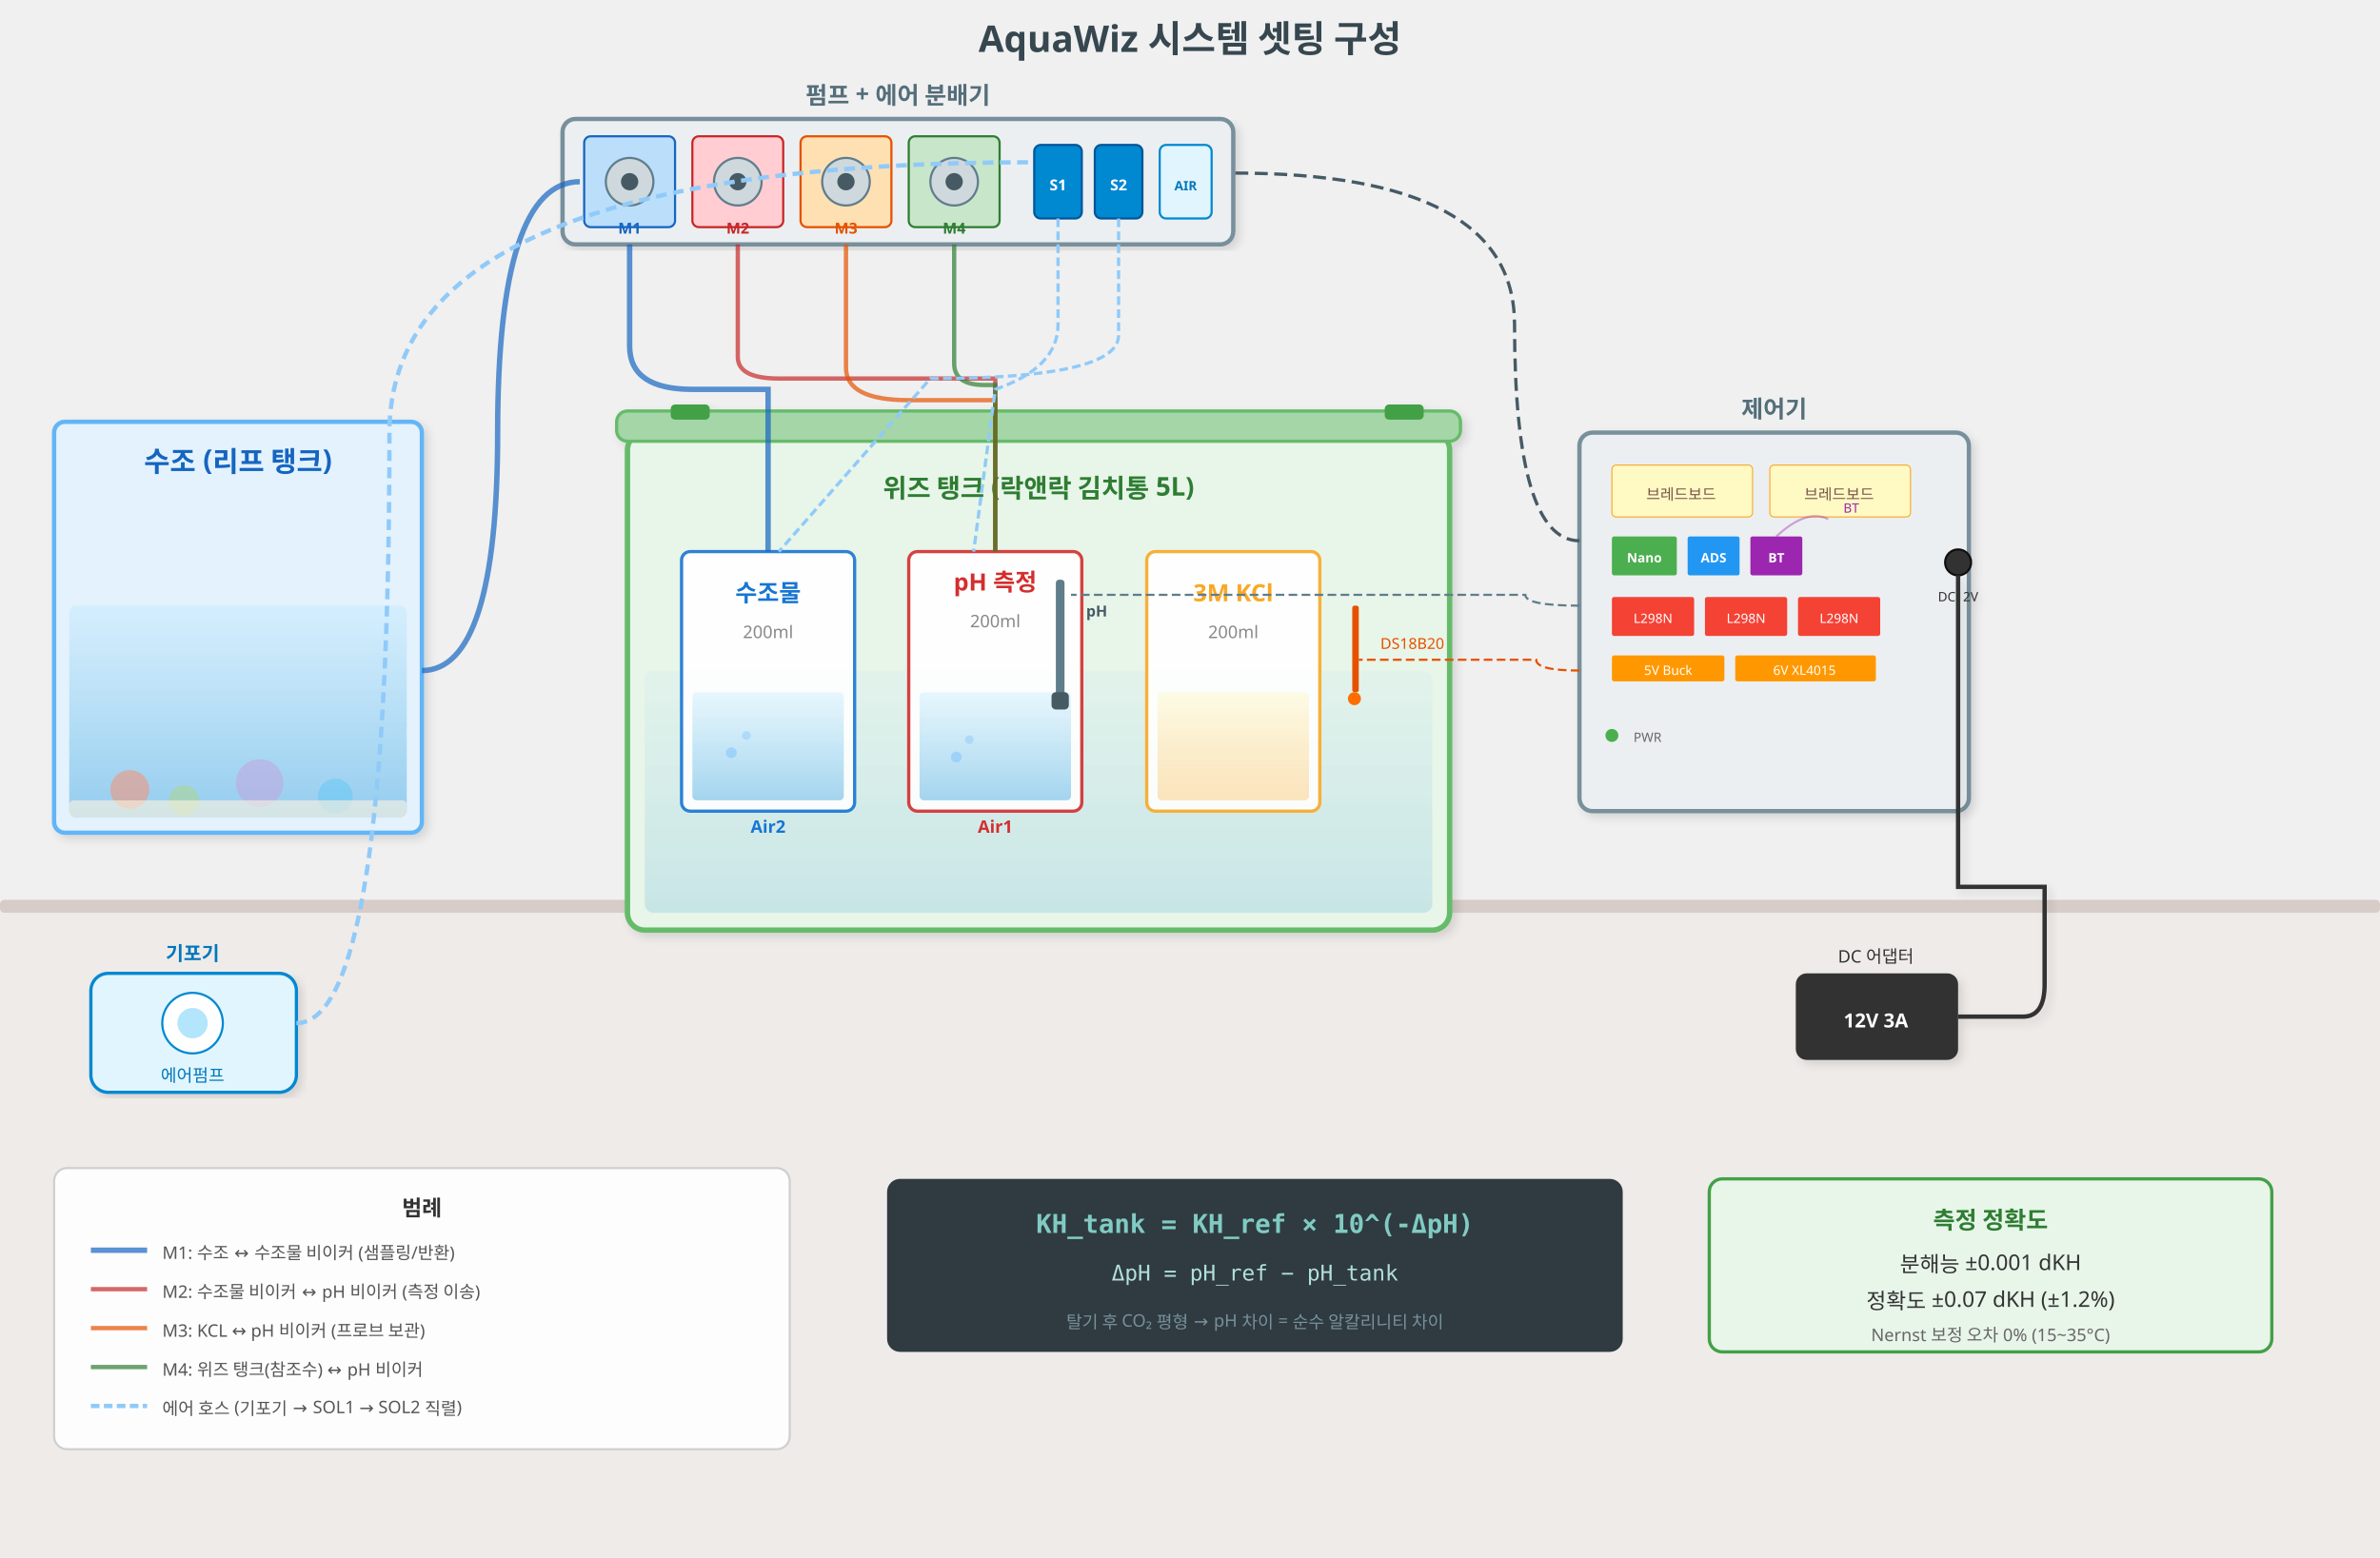
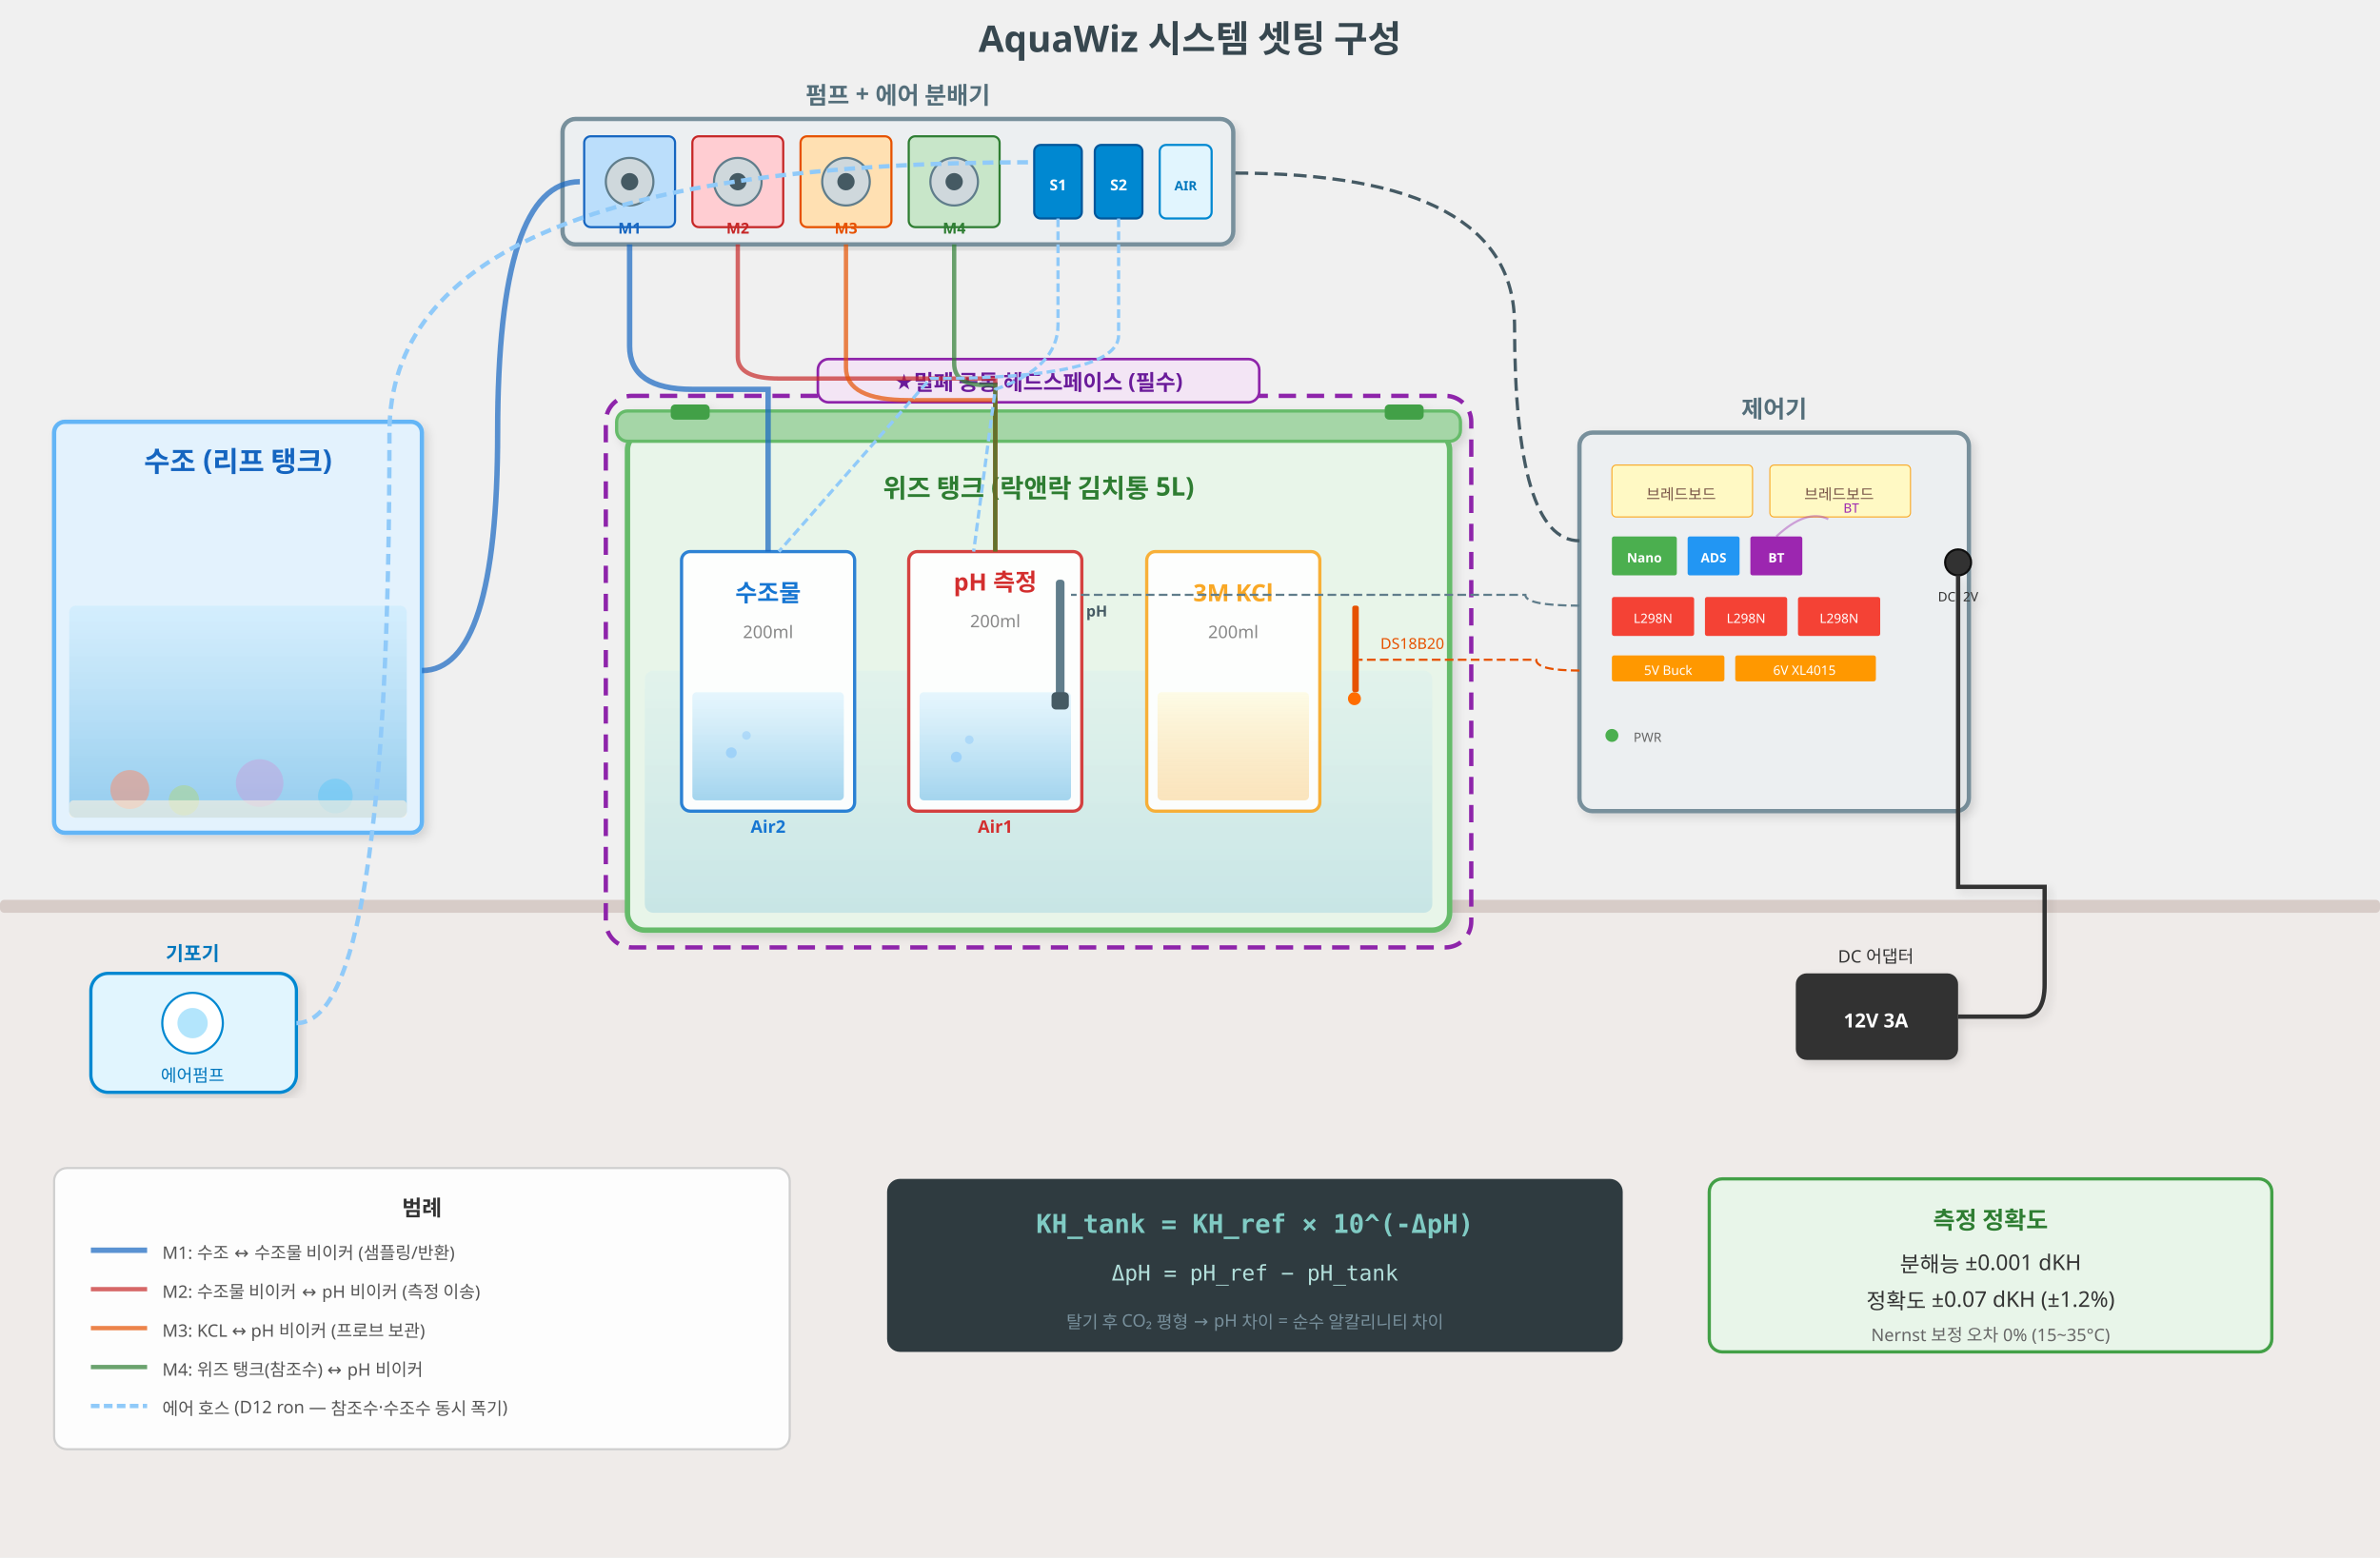
<svg xmlns="http://www.w3.org/2000/svg" viewBox="0 0 1100 720" font-family="'Malgun Gothic', 'Apple SD Gothic Neo', sans-serif" font-size="11">
  <defs>
    <linearGradient id="wg" x1="0" y1="0" x2="0" y2="1">
      <stop offset="0%" stop-color="#B3E5FC" stop-opacity="0.3" />
      <stop offset="100%" stop-color="#0288D1" stop-opacity="0.35" />
    </linearGradient>
    <linearGradient id="kg" x1="0" y1="0" x2="0" y2="1">
      <stop offset="0%" stop-color="#FFF9C4" stop-opacity="0.4" />
      <stop offset="100%" stop-color="#F9A825" stop-opacity="0.3" />
    </linearGradient>
    <filter id="sh" x="-3%" y="-3%" width="108%" height="108%">
      <feDropShadow dx="2" dy="2" stdDeviation="2" flood-opacity="0.12" />
    </filter>
  </defs>
  <rect x="0" y="420" width="1100" height="300" fill="#EFEBE9" />
  <rect x="0" y="416" width="1100" height="6" fill="#D7CCC8" rx="2" />
  <text x="550" y="24" text-anchor="middle" font-size="17" font-weight="bold" fill="#37474F">AquaWiz 시스템 셋팅 구성</text>
  <g filter="url(#sh)">
    <rect x="25" y="195" width="170" height="190" rx="5" fill="#E3F2FD" stroke="#64B5F6" stroke-width="2" />
    <rect x="32" y="280" width="156" height="98" rx="3" fill="url(#wg)" />
    <circle cx="60" cy="365" r="9" fill="#FF8A65" opacity="0.5" />
    <circle cx="85" cy="370" r="7" fill="#AED581" opacity="0.5" />
    <circle cx="120" cy="362" r="11" fill="#CE93D8" opacity="0.4" />
    <circle cx="155" cy="368" r="8" fill="#4FC3F7" opacity="0.4" />
    <rect x="32" y="370" width="156" height="8" rx="2" fill="#FFF3E0" opacity="0.6" />
  </g>
  <text x="110" y="218" text-anchor="middle" font-size="13" font-weight="bold" fill="#1565C0">수조 (리프 탱크)</text>
  <g filter="url(#sh)">
    <rect x="290" y="200" width="380" height="230" rx="8" fill="#E8F5E9" stroke="#66BB6A" stroke-width="2.5" />
    <rect x="285" y="190" width="390" height="14" rx="5" fill="#A5D6A7" stroke="#66BB6A" stroke-width="1.5" />
    <rect x="310" y="187" width="18" height="7" rx="2" fill="#43A047" />
    <rect x="640" y="187" width="18" height="7" rx="2" fill="#43A047" />
    <rect x="298" y="310" width="364" height="112" rx="4" fill="url(#wg)" opacity="0.4" />
    <rect x="315" y="255" width="80" height="120" rx="4" fill="white" stroke="#1976D2" stroke-width="1.5" opacity="0.9" />
    <rect x="320" y="320" width="70" height="50" rx="2" fill="url(#wg)" />
    <text x="355" y="278" text-anchor="middle" font-size="11" font-weight="bold" fill="#1976D2">수조물</text>
    <text x="355" y="295" text-anchor="middle" font-size="8" fill="#888">200ml</text>
    <circle cx="338" cy="348" r="2.5" fill="#90CAF9" opacity="0.7" />
    <circle cx="345" cy="340" r="2" fill="#90CAF9" opacity="0.5" />
    <text x="355" y="385" text-anchor="middle" font-size="8" fill="#1976D2" font-weight="bold">Air2</text>
    <rect x="420" y="255" width="80" height="120" rx="4" fill="white" stroke="#D32F2F" stroke-width="1.5" opacity="0.9" />
    <rect x="425" y="320" width="70" height="50" rx="2" fill="url(#wg)" />
    <text x="460" y="273" text-anchor="middle" font-size="11" font-weight="bold" fill="#D32F2F">pH 측정</text>
    <text x="460" y="290" text-anchor="middle" font-size="8" fill="#888">200ml</text>
    <rect x="488" y="268" width="4" height="55" rx="1.5" fill="#607D8B" />
    <rect x="486" y="320" width="8" height="8" rx="2" fill="#455A64" />
    <text x="502" y="285" font-size="7" fill="#455A64" font-weight="bold">pH</text>
    <circle cx="442" cy="350" r="2.5" fill="#90CAF9" opacity="0.7" />
    <circle cx="448" cy="342" r="2" fill="#90CAF9" opacity="0.5" />
    <text x="460" y="385" text-anchor="middle" font-size="8" fill="#D32F2F" font-weight="bold">Air1</text>
    <rect x="530" y="255" width="80" height="120" rx="4" fill="white" stroke="#F9A825" stroke-width="1.5" opacity="0.9" />
    <rect x="535" y="320" width="70" height="50" rx="2" fill="url(#kg)" />
    <text x="570" y="278" text-anchor="middle" font-size="11" font-weight="bold" fill="#F9A825">3M KCl</text>
    <text x="570" y="295" text-anchor="middle" font-size="8" fill="#888">200ml</text>
    <rect x="625" y="280" width="3" height="40" rx="1" fill="#E65100" />
    <circle cx="626" cy="323" r="3" fill="#FF6D00" />
    <text x="638" y="300" font-size="7" fill="#E65100">DS18B20</text>
  </g>
  <text x="480" y="230" text-anchor="middle" font-size="12" font-weight="bold" fill="#2E7D32">위즈 탱크 (락앤락 김치통 5L)</text>
+   <rect x="280" y="183" width="400" height="255" rx="12" fill="none" stroke="#8E24AA" stroke-width="2" stroke-dasharray="8,5" />
+   <rect x="378" y="166" width="204" height="20" rx="5" fill="#F3E5F5" stroke="#8E24AA" stroke-width="1.2" />
+   <text x="480" y="180" text-anchor="middle" font-size="10" font-weight="bold" fill="#6A1B9A">★밀폐 공통 헤드스페이스 (필수)</text>
  <g filter="url(#sh)">
    <rect x="260" y="55" width="310" height="58" rx="6" fill="#ECEFF1" stroke="#78909C" stroke-width="2" />
    <g>
      <rect x="270" y="63" width="42" height="42" rx="3" fill="#BBDEFB" stroke="#1565C0" stroke-width="1" />
      <circle cx="291" cy="84" r="11" fill="#CFD8DC" stroke="#607D8B" stroke-width="1" />
      <circle cx="291" cy="84" r="4" fill="#455A64" />
      <text x="291" y="108" text-anchor="middle" font-size="7" fill="#1565C0" font-weight="bold">M1</text>
    </g>
    <g>
      <rect x="320" y="63" width="42" height="42" rx="3" fill="#FFCDD2" stroke="#C62828" stroke-width="1" />
      <circle cx="341" cy="84" r="11" fill="#CFD8DC" stroke="#607D8B" stroke-width="1" />
      <circle cx="341" cy="84" r="4" fill="#455A64" />
      <text x="341" y="108" text-anchor="middle" font-size="7" fill="#C62828" font-weight="bold">M2</text>
    </g>
    <g>
      <rect x="370" y="63" width="42" height="42" rx="3" fill="#FFE0B2" stroke="#E65100" stroke-width="1" />
      <circle cx="391" cy="84" r="11" fill="#CFD8DC" stroke="#607D8B" stroke-width="1" />
      <circle cx="391" cy="84" r="4" fill="#455A64" />
      <text x="391" y="108" text-anchor="middle" font-size="7" fill="#E65100" font-weight="bold">M3</text>
    </g>
    <g>
      <rect x="420" y="63" width="42" height="42" rx="3" fill="#C8E6C9" stroke="#2E7D32" stroke-width="1" />
      <circle cx="441" cy="84" r="11" fill="#CFD8DC" stroke="#607D8B" stroke-width="1" />
      <circle cx="441" cy="84" r="4" fill="#455A64" />
      <text x="441" y="108" text-anchor="middle" font-size="7" fill="#2E7D32" font-weight="bold">M4</text>
    </g>
    <rect x="478" y="67" width="22" height="34" rx="3" fill="#0288D1" stroke="#01579B" stroke-width="1" />
    <text x="489" y="88" text-anchor="middle" font-size="7" fill="white" font-weight="bold">S1</text>
    <rect x="506" y="67" width="22" height="34" rx="3" fill="#0288D1" stroke="#01579B" stroke-width="1" />
    <text x="517" y="88" text-anchor="middle" font-size="7" fill="white" font-weight="bold">S2</text>
    <rect x="536" y="67" width="24" height="34" rx="3" fill="#E1F5FE" stroke="#0288D1" stroke-width="1" />
    <text x="548" y="88" text-anchor="middle" font-size="6" fill="#0277BD" font-weight="bold">AIR</text>
  </g>
  <text x="415" y="48" text-anchor="middle" font-size="11" font-weight="bold" fill="#546E7A">펌프 + 에어 분배기</text>
  <g filter="url(#sh)">
    <rect x="730" y="200" width="180" height="175" rx="6" fill="#ECEFF1" stroke="#78909C" stroke-width="2" />
    <rect x="745" y="215" width="65" height="24" rx="2" fill="#FFF9C4" stroke="#F9A825" stroke-width="0.5" />
    <text x="777" y="231" text-anchor="middle" font-size="7" fill="#795548">브레드보드</text>
    <rect x="818" y="215" width="65" height="24" rx="2" fill="#FFF9C4" stroke="#F9A825" stroke-width="0.5" />
    <text x="850" y="231" text-anchor="middle" font-size="7" fill="#795548">브레드보드</text>
    <rect x="745" y="248" width="30" height="18" rx="1" fill="#4CAF50" />
    <text x="760" y="260" text-anchor="middle" font-size="6" fill="white" font-weight="bold">Nano</text>
    <rect x="780" y="248" width="24" height="18" rx="1" fill="#2196F3" />
    <text x="792" y="260" text-anchor="middle" font-size="6" fill="white" font-weight="bold">ADS</text>
    <rect x="809" y="248" width="24" height="18" rx="1" fill="#9C27B0" />
    <text x="821" y="260" text-anchor="middle" font-size="6" fill="white" font-weight="bold">BT</text>
    <rect x="745" y="276" width="38" height="18" rx="1" fill="#F44336" />
    <text x="764" y="288" text-anchor="middle" font-size="6" fill="white">L298N</text>
    <rect x="788" y="276" width="38" height="18" rx="1" fill="#F44336" />
    <text x="807" y="288" text-anchor="middle" font-size="6" fill="white">L298N</text>
    <rect x="831" y="276" width="38" height="18" rx="1" fill="#F44336" />
    <text x="850" y="288" text-anchor="middle" font-size="6" fill="white">L298N</text>
    <rect x="745" y="303" width="52" height="12" rx="1" fill="#FF9800" />
    <text x="771" y="312" text-anchor="middle" font-size="6" fill="white">5V Buck</text>
    <rect x="802" y="303" width="65" height="12" rx="1" fill="#FF9800" />
    <text x="834" y="312" text-anchor="middle" font-size="6" fill="white">6V XL4015</text>
    <circle cx="745" cy="340" r="3" fill="#4CAF50" />
    <text x="755" y="343" font-size="6" fill="#666">PWR</text>
    <circle cx="905" cy="260" r="6" fill="#333" stroke="#111" stroke-width="1" />
    <text x="905" y="278" text-anchor="middle" font-size="6" fill="#333">DC12V</text>
  </g>
  <text x="820" y="193" text-anchor="middle" font-size="11" font-weight="bold" fill="#546E7A">제어기</text>
  <g filter="url(#sh)">
    <rect x="42" y="450" width="95" height="55" rx="8" fill="#E1F5FE" stroke="#0288D1" stroke-width="1.5" />
    <circle cx="89" cy="473" r="14" fill="white" stroke="#0288D1" stroke-width="1" />
    <circle cx="89" cy="473" r="7" fill="#B3E5FC" />
    <text x="89" y="500" text-anchor="middle" font-size="8" fill="#0277BD">에어펌프</text>
  </g>
  <text x="89" y="444" text-anchor="middle" font-size="9" font-weight="bold" fill="#0277BD">기포기</text>
  <g filter="url(#sh)">
    <rect x="830" y="450" width="75" height="40" rx="5" fill="#333" />
    <text x="867" y="475" text-anchor="middle" font-size="9" fill="white" font-weight="bold">12V 3A</text>
    <path d="M905,470 L935,470 Q945,470 945,455 L945,410 L905,410 L905,266" fill="none" stroke="#333" stroke-width="2" />
  </g>
  <text x="867" y="445" text-anchor="middle" font-size="8" fill="#333">DC 어댑터</text>
  <path d="M195,310 Q230,310 230,200 Q230,84 268,84" fill="none" stroke="#1565C0" stroke-width="2.5" opacity="0.7" />
  <path d="M291,113 L291,160 Q291,180 320,180 L355,180 L355,255" fill="none" stroke="#1565C0" stroke-width="2.5" opacity="0.7" />
  <path d="M341,113 L341,165 Q341,175 360,175 L460,175 L460,255" fill="none" stroke="#C62828" stroke-width="2" opacity="0.7" />
  <path d="M391,113 L391,170 Q391,185 420,185 L460,185 L460,255" fill="none" stroke="#E65100" stroke-width="2" opacity="0.7" />
  <path d="M441,113 L441,168 Q441,178 455,178 L460,178 L460,255" fill="none" stroke="#2E7D32" stroke-width="2" opacity="0.7" />
  <path d="M137,473 Q180,473 180,200 Q180,75 478,75" fill="none" stroke="#90CAF9" stroke-width="2" stroke-dasharray="5,3" />
  <path d="M489,101 L489,150 Q489,170 460,180 L450,255" fill="none" stroke="#90CAF9" stroke-width="1.5" stroke-dasharray="4,2" />
  <path d="M517,101 L517,155 Q517,175 430,175 L360,255" fill="none" stroke="#90CAF9" stroke-width="1.5" stroke-dasharray="4,2" />
  <path d="M730,250 Q700,250 700,150 Q700,80 570,80" fill="none" stroke="#455A64" stroke-width="1.5" stroke-dasharray="6,3" />
  <path d="M730,310 Q710,310 710,305 L630,305 L628,305" fill="none" stroke="#E65100" stroke-width="1" stroke-dasharray="4,2" />
  <path d="M730,280 Q705,280 705,275 L500,275 L495,275" fill="none" stroke="#607D8B" stroke-width="1" stroke-dasharray="4,2" />
  <path d="M821,248 Q835,235 845,240" fill="none" stroke="#9C27B0" stroke-width="1" opacity="0.4" />
  <text x="852" y="237" font-size="6" fill="#9C27B0">BT</text>
  <rect x="25" y="540" width="340" height="130" rx="6" fill="white" stroke="#CCC" stroke-width="1" opacity="0.9" />
  <text x="195" y="562" text-anchor="middle" font-size="10" font-weight="bold" fill="#333">범례</text>
  <line x1="42" y1="578" x2="68" y2="578" stroke="#1565C0" stroke-width="2.5" opacity="0.7" />
  <text x="75" y="582" font-size="8" fill="#555">M1: 수조 ↔ 수조물 비이커 (샘플링/반환)</text>
  <line x1="42" y1="596" x2="68" y2="596" stroke="#C62828" stroke-width="2" opacity="0.7" />
  <text x="75" y="600" font-size="8" fill="#555">M2: 수조물 비이커 ↔ pH 비이커 (측정 이송)</text>
  <line x1="42" y1="614" x2="68" y2="614" stroke="#E65100" stroke-width="2" opacity="0.7" />
  <text x="75" y="618" font-size="8" fill="#555">M3: KCL ↔ pH 비이커 (프로브 보관)</text>
  <line x1="42" y1="632" x2="68" y2="632" stroke="#2E7D32" stroke-width="2" opacity="0.7" />
  <text x="75" y="636" font-size="8" fill="#555">M4: 위즈 탱크(참조수) ↔ pH 비이커</text>
  <line x1="42" y1="650" x2="68" y2="650" stroke="#90CAF9" stroke-width="2" stroke-dasharray="4,2" />
-   <text x="75" y="654" font-size="8" fill="#555">에어 호스 (기포기 → SOL1 → SOL2 직렬)</text>
+   <text x="75" y="654" font-size="8" fill="#555">에어 호스 (D12 ron — 참조수·수조수 동시 폭기)</text>
  <rect x="410" y="545" width="340" height="80" rx="6" fill="#263238" opacity="0.95" />
  <text x="580" y="570" text-anchor="middle" font-size="12" fill="#80CBC4" font-weight="bold" font-family="monospace">KH_tank = KH_ref × 10^(-ΔpH)</text>
  <text x="580" y="592" text-anchor="middle" font-size="10" fill="#B2DFDB" font-family="monospace">ΔpH = pH_ref − pH_tank</text>
  <text x="580" y="614" text-anchor="middle" font-size="8" fill="#78909C">탈기 후 CO₂ 평형 → pH 차이 = 순수 알칼리니티 차이</text>
  <rect x="790" y="545" width="260" height="80" rx="6" fill="#E8F5E9" stroke="#43A047" stroke-width="1.5" />
  <text x="920" y="568" text-anchor="middle" font-size="11" font-weight="bold" fill="#2E7D32">측정 정확도</text>
  <text x="920" y="588" text-anchor="middle" font-size="10" fill="#333">분해능 ±0.001 dKH</text>
  <text x="920" y="605" text-anchor="middle" font-size="10" fill="#333">정확도 ±0.07 dKH (±1.2%)</text>
  <text x="920" y="620" text-anchor="middle" font-size="8" fill="#666">Nernst 보정 오차 0% (15~35°C)</text>
</svg>
